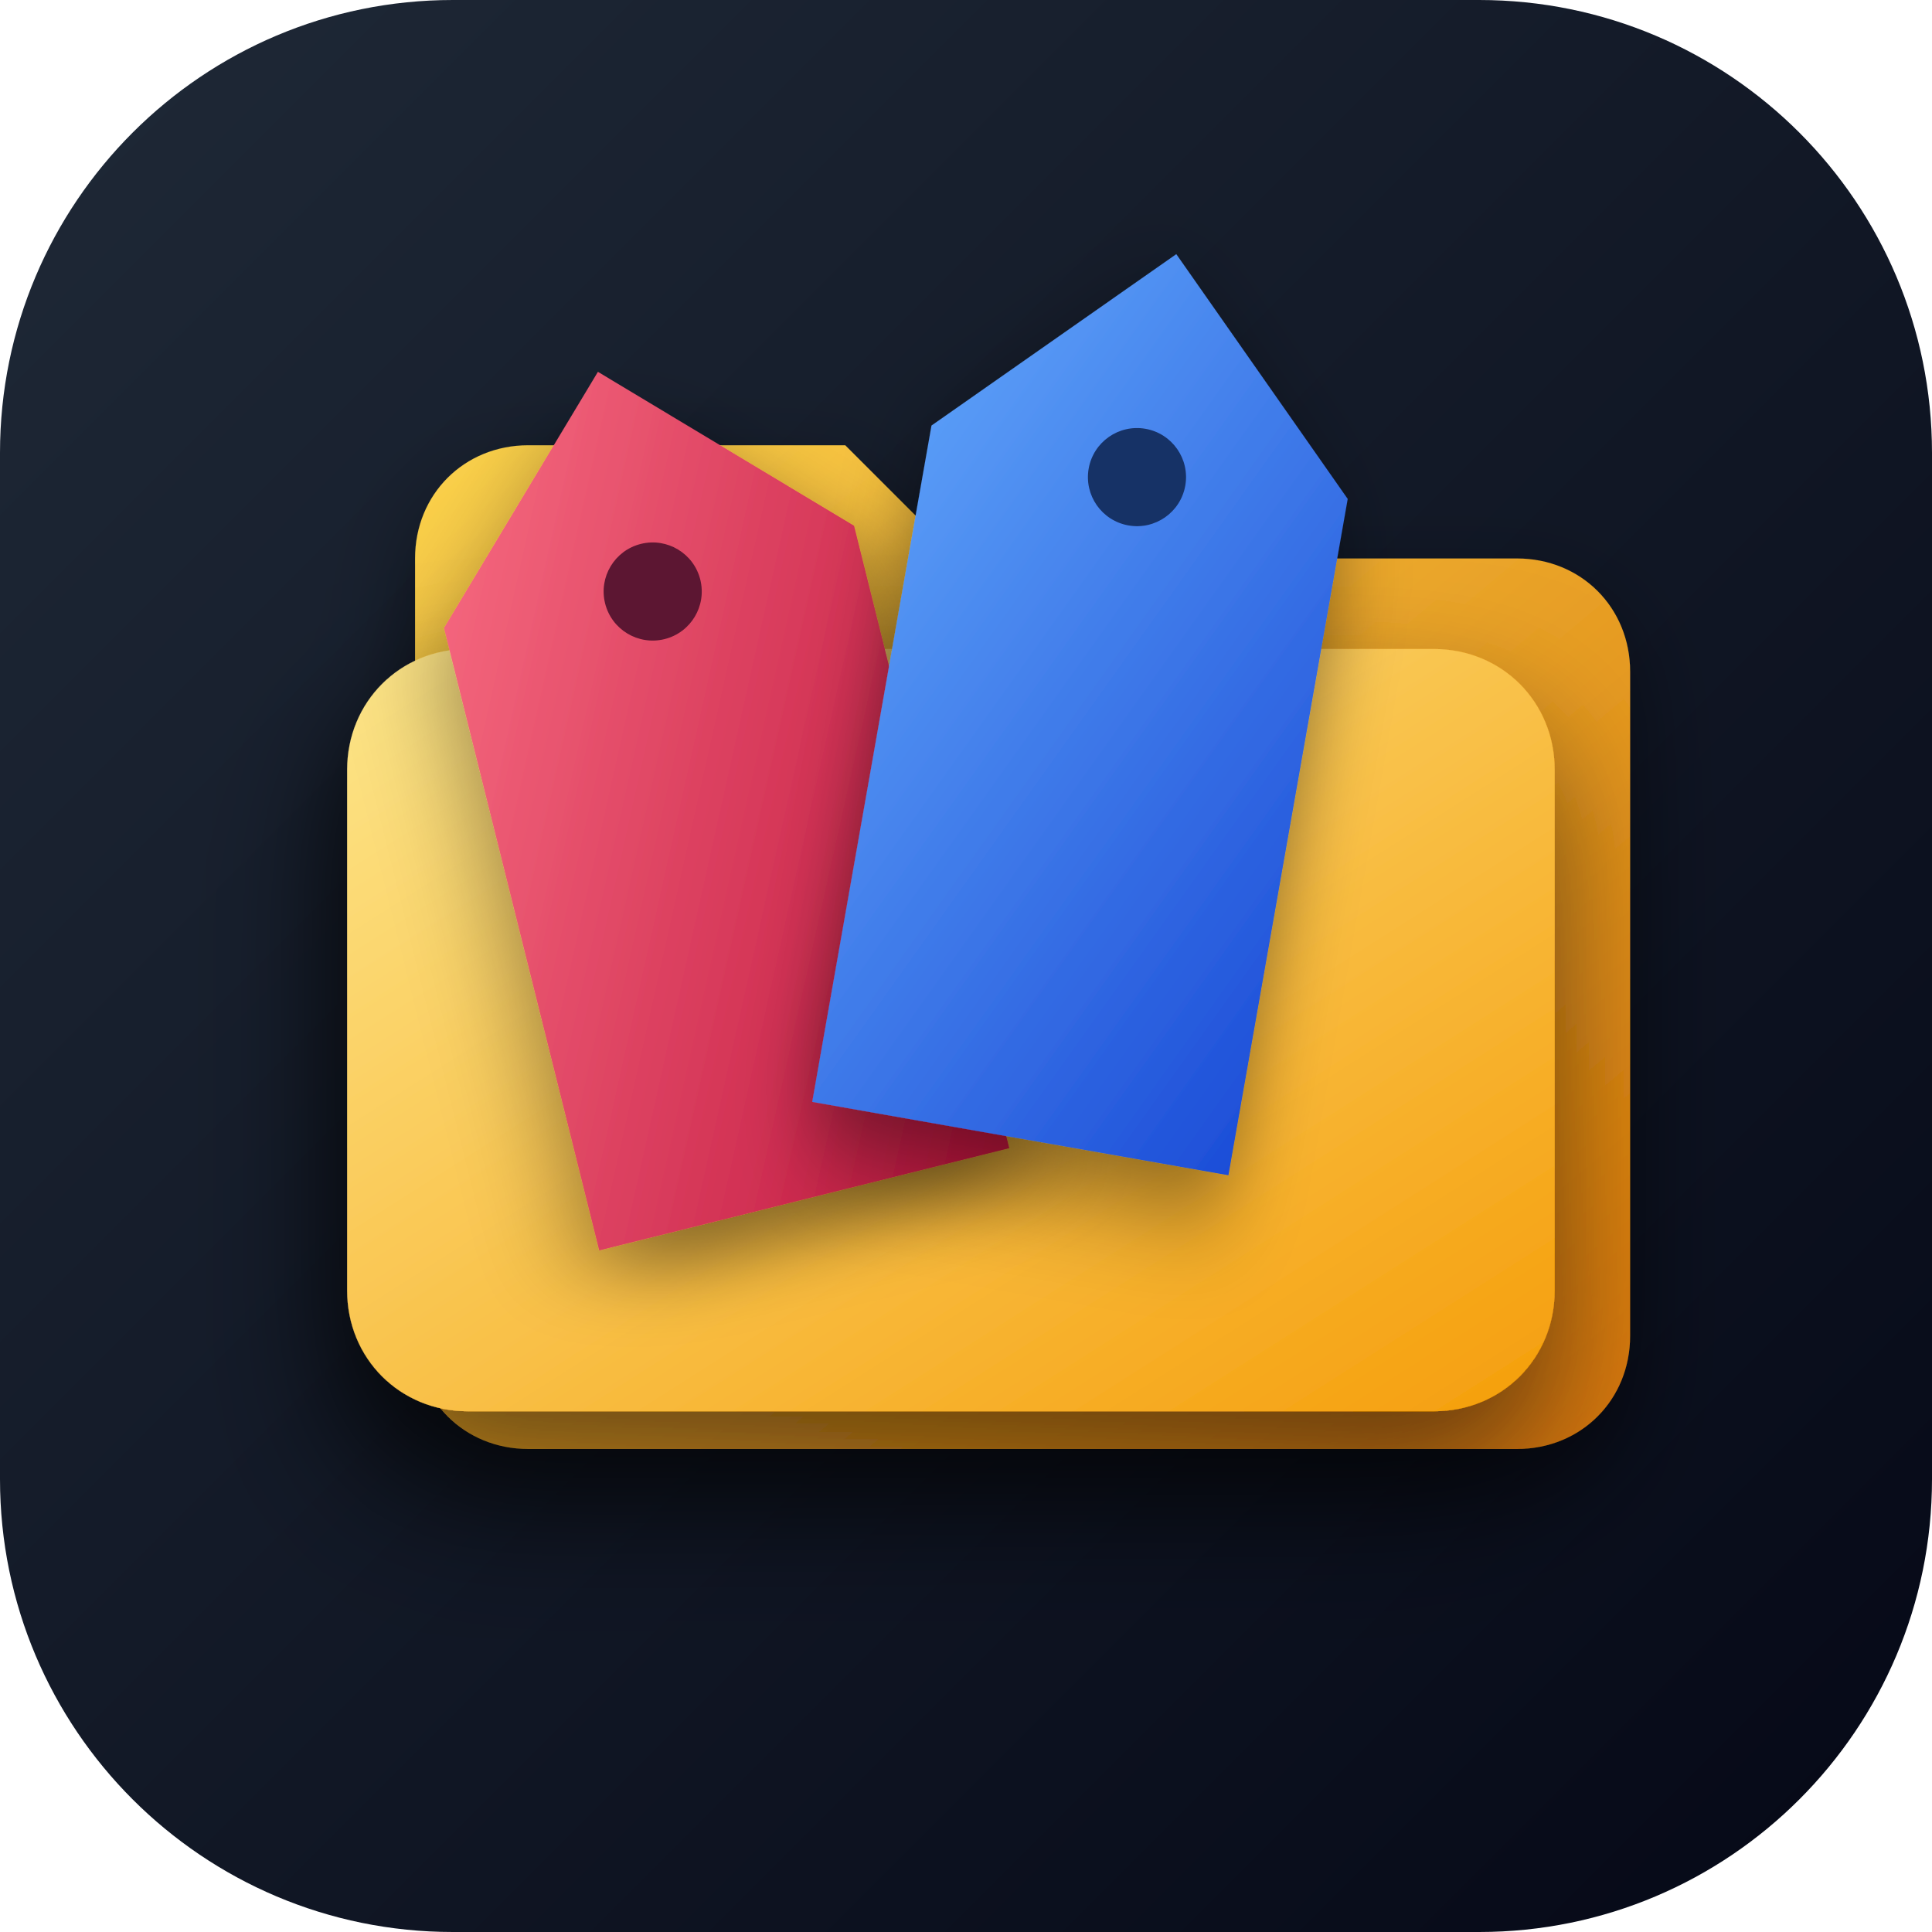
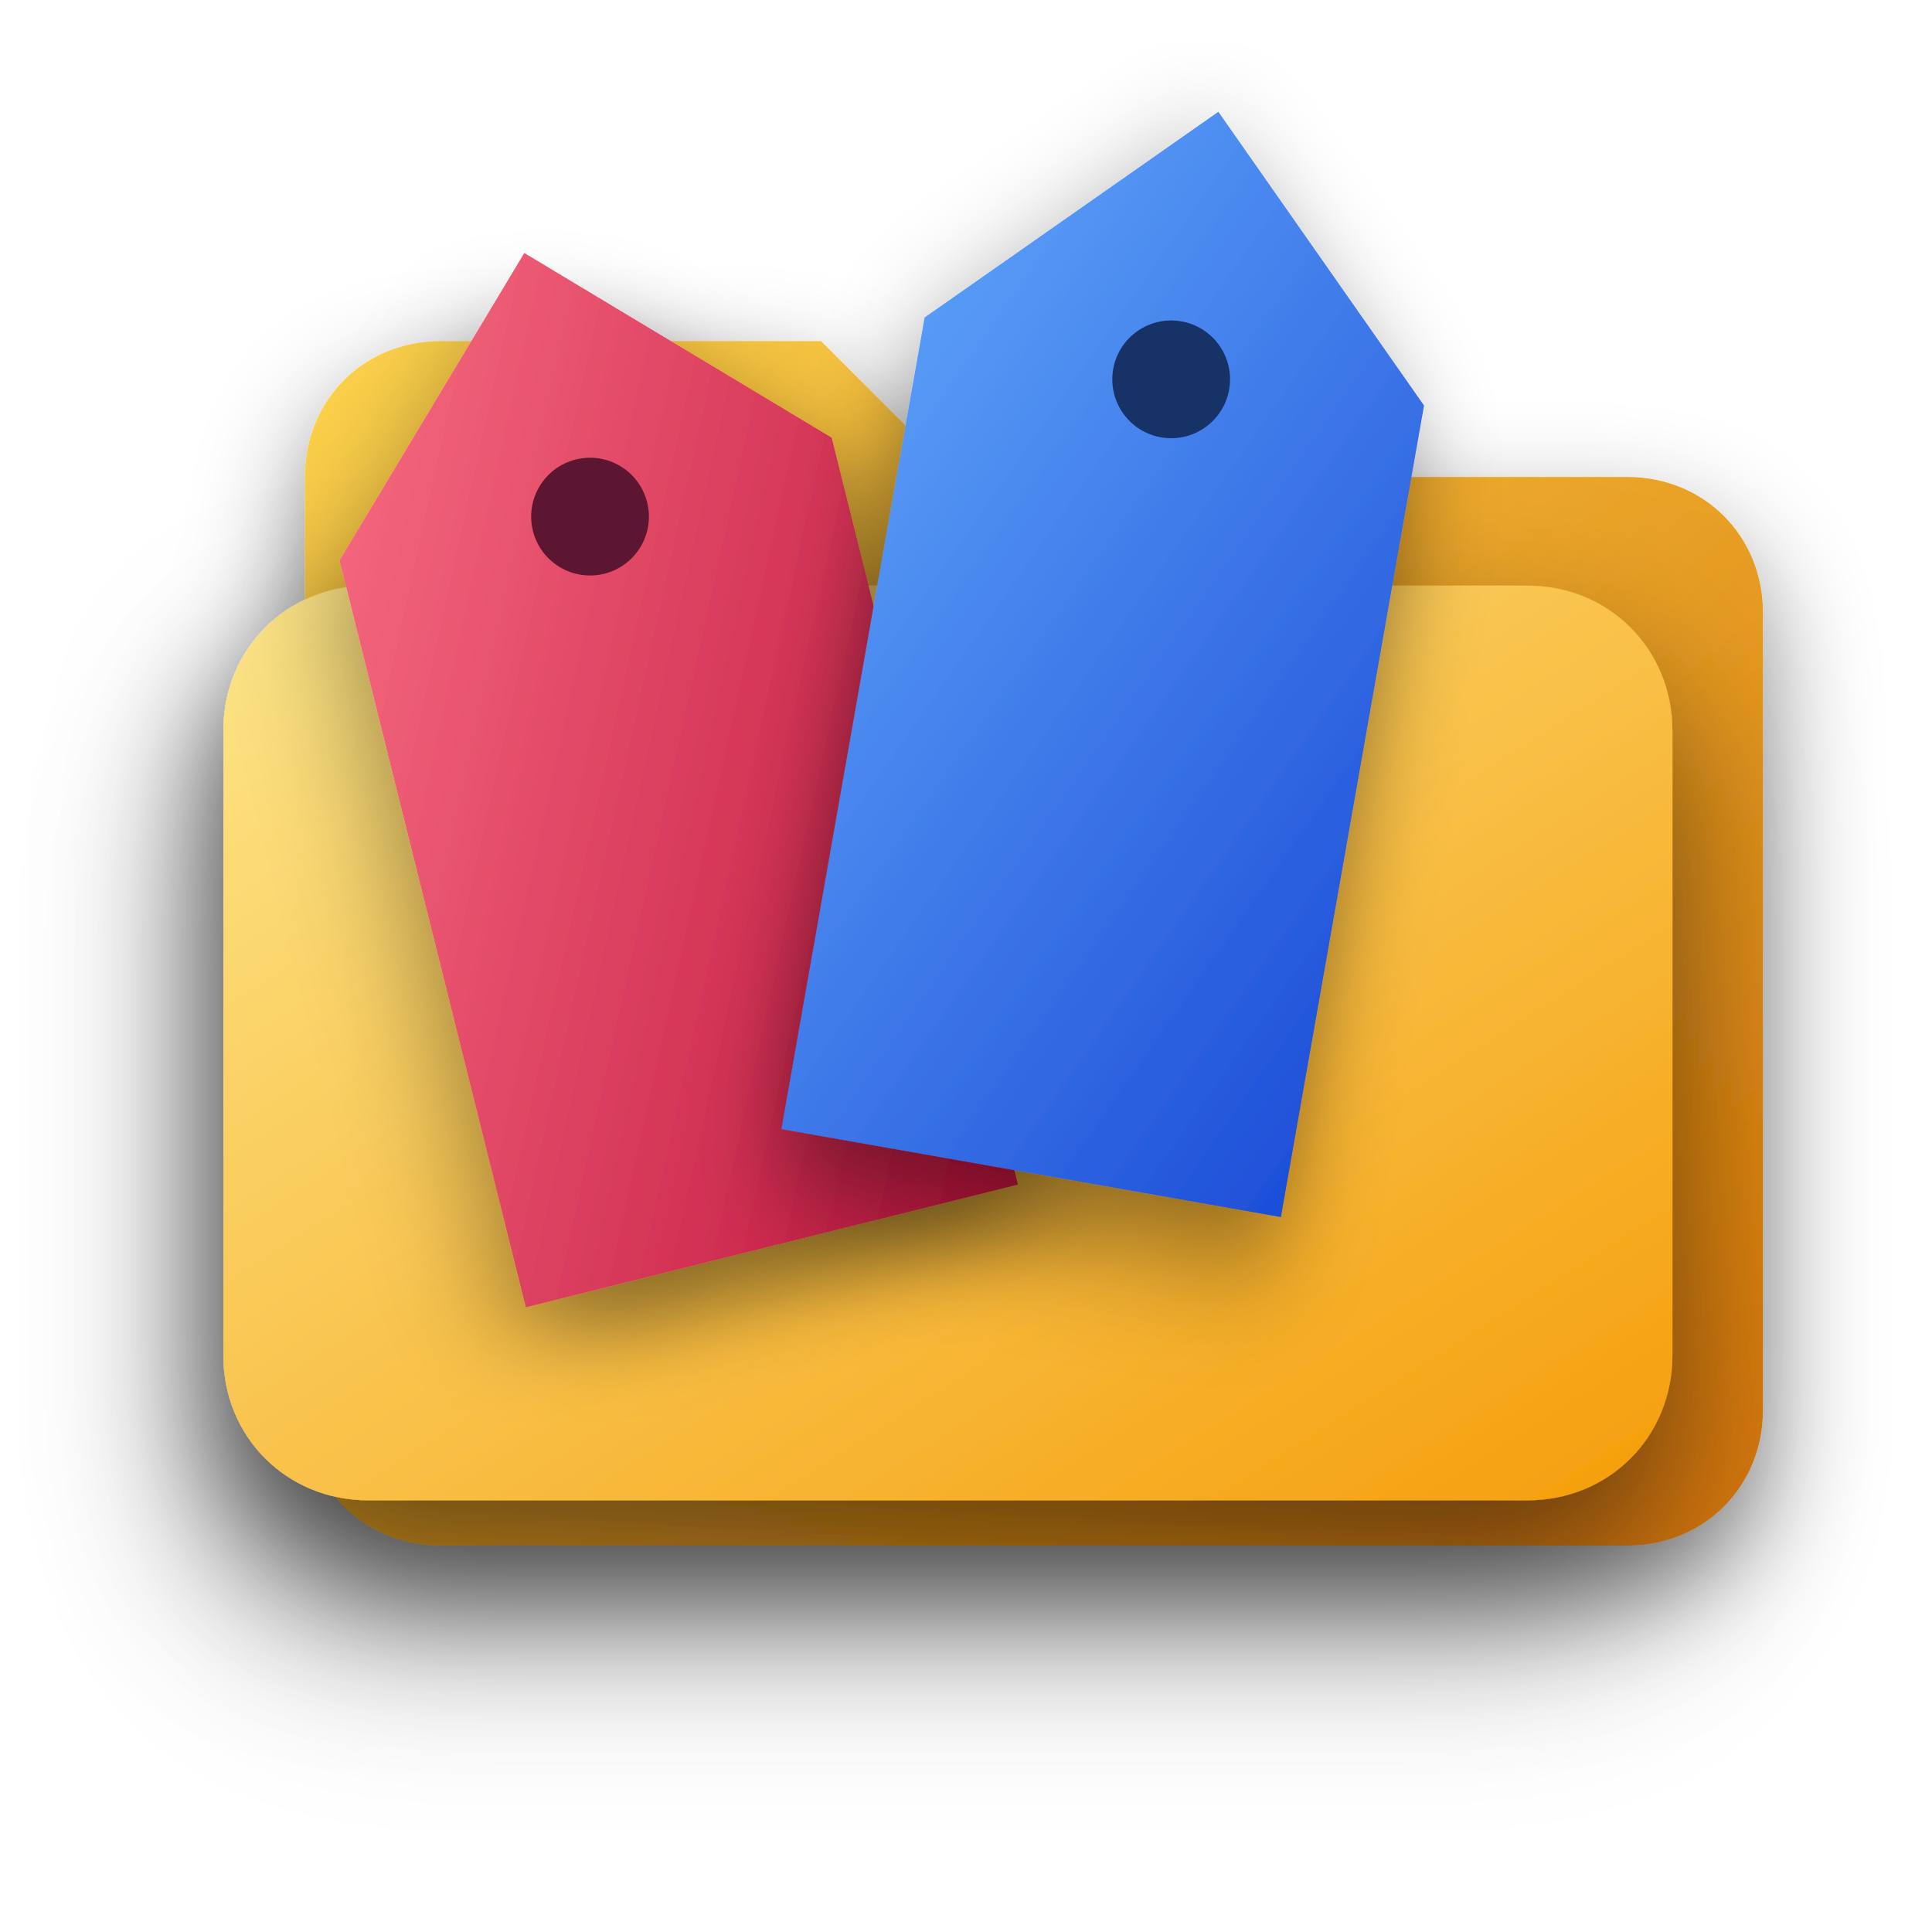
<svg xmlns="http://www.w3.org/2000/svg" viewBox="0 0 512 512" role="img" aria-labelledby="title desc">
  <defs>
    <linearGradient id="bg" x1="0" y1="0" x2="1" y2="1">
      <stop offset="0%" stop-color="#1f2937" />
      <stop offset="100%" stop-color="#050816" />
    </linearGradient>
    <linearGradient id="folderBack" x1="0" y1="0" x2="1" y2="1">
      <stop offset="0%" stop-color="#FCD34D" />
      <stop offset="100%" stop-color="#D97706" />
    </linearGradient>
    <linearGradient id="folderFront" x1="0" y1="0" x2="1" y2="1">
      <stop offset="0%" stop-color="#FDE68A" />
      <stop offset="100%" stop-color="#F59E0B" />
    </linearGradient>
    <linearGradient id="tagPink" x1="0" y1="0" x2="1" y2="1">
      <stop offset="0%" stop-color="#FB7185" />
      <stop offset="100%" stop-color="#BE123C" />
    </linearGradient>
    <linearGradient id="tagBlue" x1="0" y1="0" x2="1" y2="1">
      <stop offset="0%" stop-color="#60A5FA" />
      <stop offset="100%" stop-color="#1D4ED8" />
    </linearGradient>
    <filter id="shadow" x="-30%" y="-30%" width="160%" height="160%">
      <feDropShadow dx="0" dy="10" stdDeviation="12" flood-color="#000" flood-opacity="0.45" />
    </filter>
    <filter id="shadowStrong" x="-30%" y="-30%" width="160%" height="160%">
      <feDropShadow dx="0" dy="18" stdDeviation="18" flood-color="#000" flood-opacity="0.55" />
    </filter>
  </defs>
-   <rect x="0" y="0" width="512" height="512" rx="120" fill="url(#bg)" />
-   <g filter="url(#shadow)">
-     <path d="M110 148c0-17 13-30 30-30h84l30 30h148c17 0 30 13 30 30v176c0 17-13 30-30 30H140c-17 0-30-13-30-30V148z" fill="url(#folderBack)" />
-     <path d="M92 204c0-18 14-32 32-32h256c18 0 32 14 32 32v138c0 18-14 32-32 32H124c-18 0-32-14-32-32V204z" fill="url(#folderFront)" filter="url(#shadowStrong)" />
-   </g>
-   <g transform="translate(116 62) rotate(-14 88 120)" filter="url(#shadow)">
-     <path d="M64 28l56 56v170H8V84l56-56z" fill="url(#tagPink)" />
-     <circle cx="64" cy="88" r="13" fill="#5b1730" />
-   </g>
-   <g transform="translate(230 42) rotate(10 88 128)" filter="url(#shadow)">
-     <path d="M64 28l56 56v182H8V84l56-56z" fill="url(#tagBlue)" />
-     <circle cx="64" cy="88" r="13" fill="#173166" />
+   <g transform="translate(256 256) scale(1.2) translate(-256 -256)">
+     <g filter="url(#shadow)">
+       <path d="M110 148c0-17 13-30 30-30h84l30 30h148c17 0 30 13 30 30v176c0 17-13 30-30 30H140c-17 0-30-13-30-30V148z" fill="url(#folderBack)" />
+       <path d="M92 204c0-18 14-32 32-32h256c18 0 32 14 32 32v138c0 18-14 32-32 32H124c-18 0-32-14-32-32V204z" fill="url(#folderFront)" filter="url(#shadowStrong)" />
+     </g>
+     <g transform="translate(116 62) rotate(-14 88 120)" filter="url(#shadow)">
+       <path d="M64 28l56 56v170H8V84l56-56z" fill="url(#tagPink)" />
+       <circle cx="64" cy="88" r="13" fill="#5b1730" />
+     </g>
+     <g transform="translate(230 42) rotate(10 88 128)" filter="url(#shadow)">
+       <path d="M64 28l56 56v182H8V84l56-56z" fill="url(#tagBlue)" />
+       <circle cx="64" cy="88" r="13" fill="#173166" />
+     </g>
  </g>
</svg>
